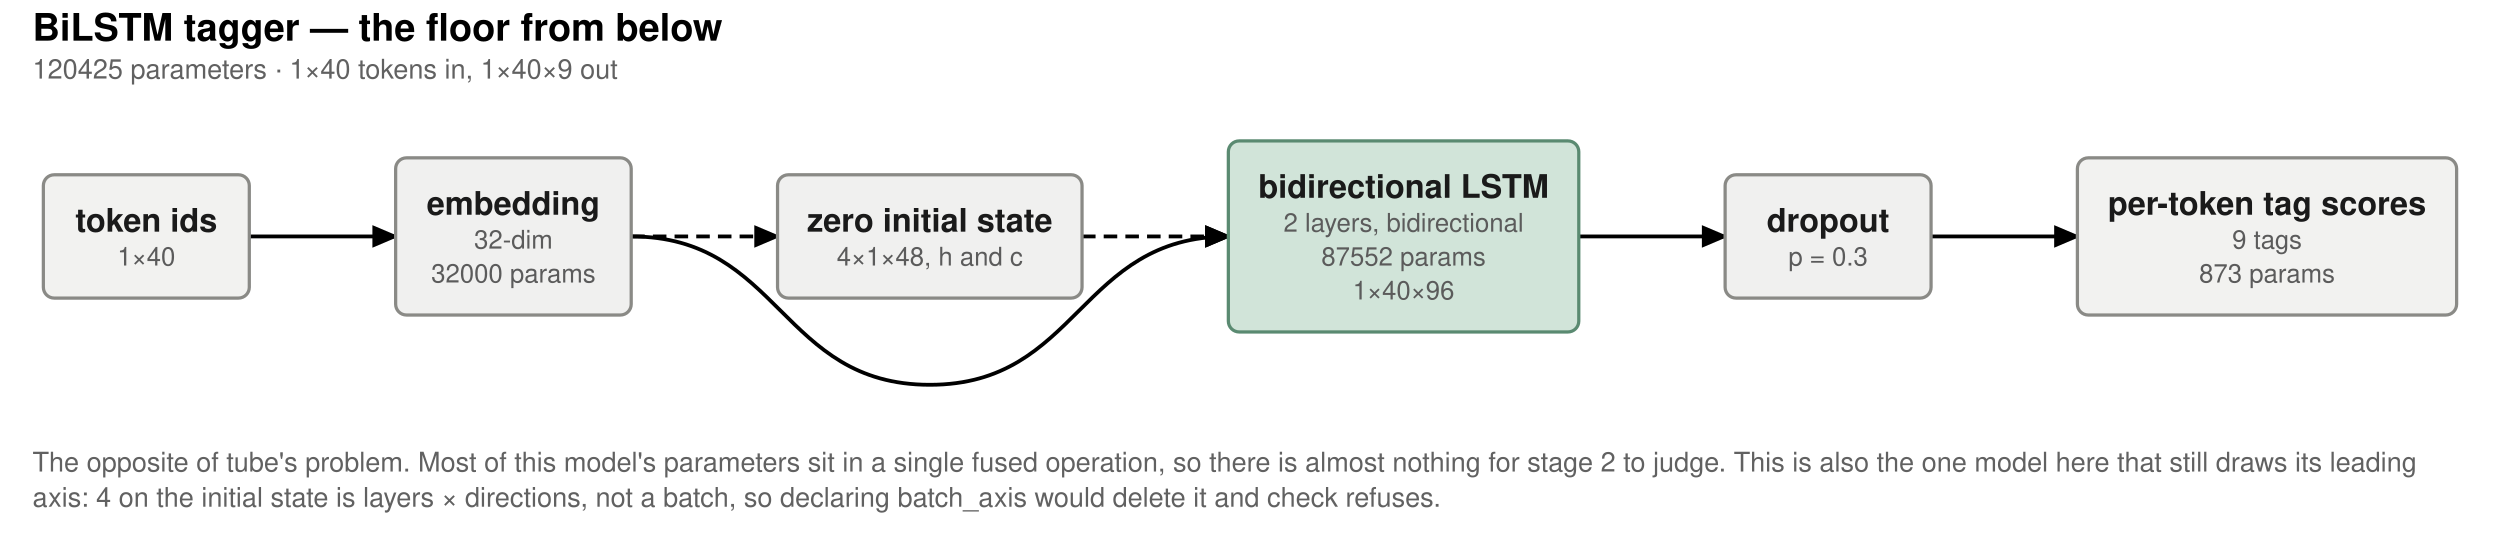
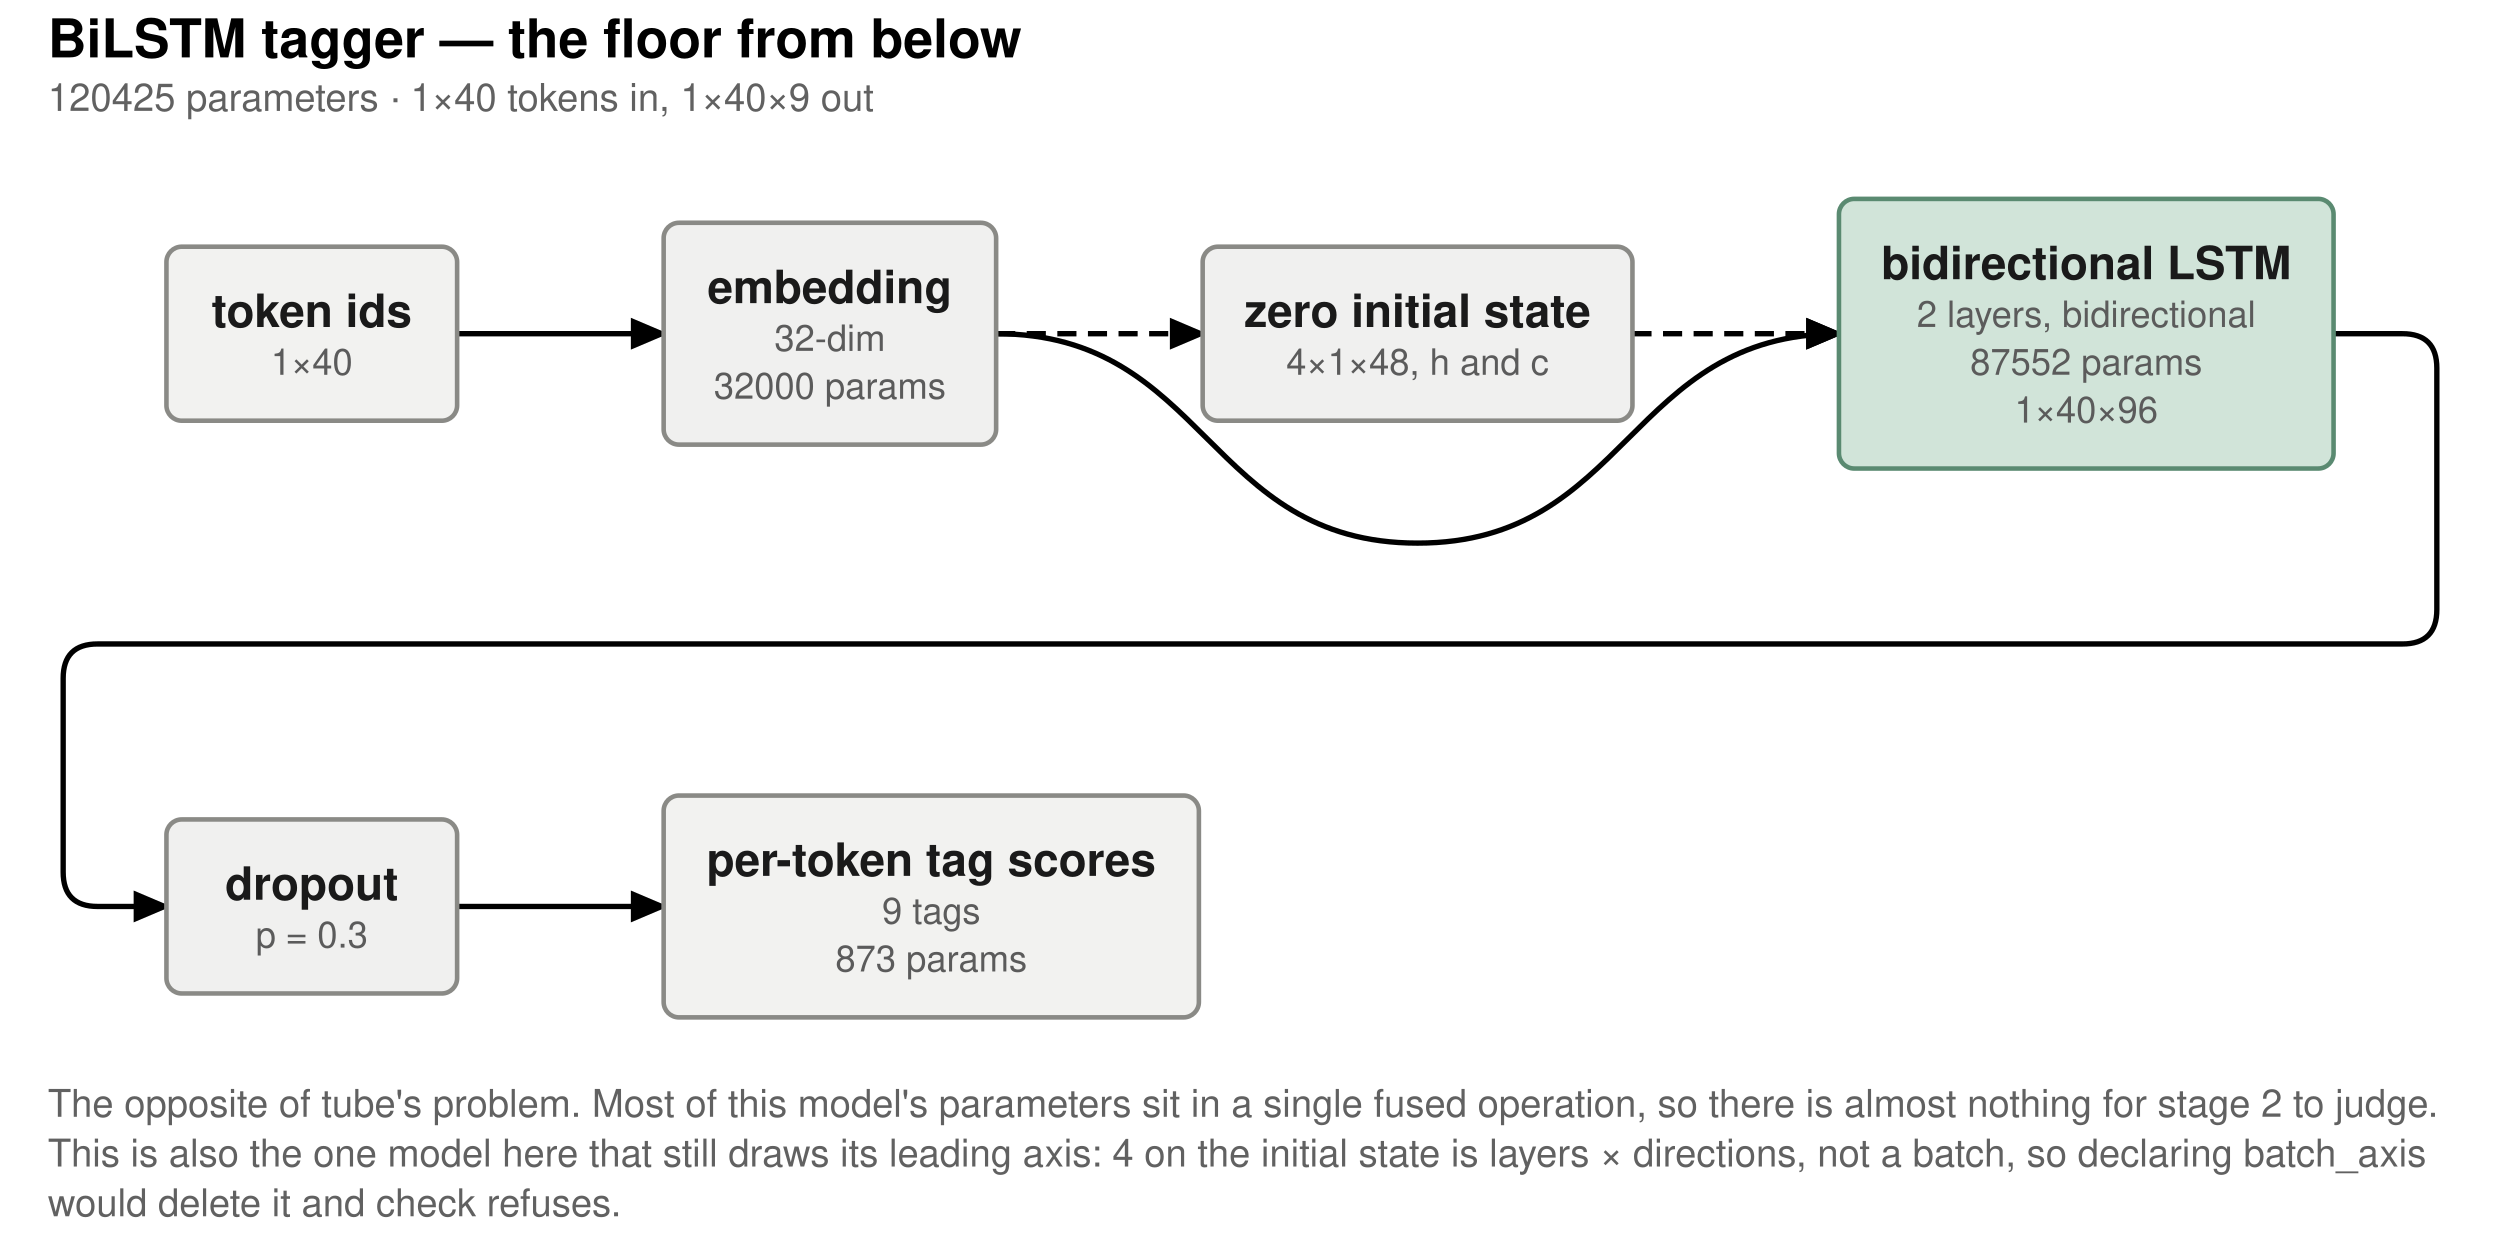
- <svg xmlns="http://www.w3.org/2000/svg" class="draughtsman" role="img" aria-label="BiLSTM tagger — the floor from below" viewBox="0 0 922.56 198" width="922.56" height="198">
+ <svg xmlns="http://www.w3.org/2000/svg" class="draughtsman" role="img" aria-label="BiLSTM tagger — the floor from below" viewBox="0 0 652.61 329" width="6in" height="3.02in">
  <defs>
    <marker id="ds-arrow" viewBox="0 0 8 8" refX="7" refY="4" markerWidth="7" markerHeight="7" orient="auto-start-reverse">
      <path d="M0 0.6 L8 4 L0 7.4 Z" style="fill:currentColor" />
    </marker>
  </defs>
  <text class="ds-title" x="12" y="15" style="font-family:Helvetica Neue, Helvetica, Arial, sans-serif;font-size:14px;font-weight:600;fill:currentColor">BiLSTM tagger — the floor from below</text>
  <text class="ds-subtitle" x="12" y="29" style="font-family:Helvetica Neue, Helvetica, Arial, sans-serif;font-size:10px;fill:currentColor;opacity:0.62">120425 parameters · 1×40 tokens in, 1×40×9 out</text>
  <g class="ds-body" transform="translate(0 36)">
-     <path class="ds-edge ds-edge-solid" data-from="tokens" data-to="embed" d="M92 51.25 C119 51.25 119 51.25 146 51.25" style="fill:none;stroke:currentColor;stroke-width:1.4" marker-end="url(#ds-arrow)" />
-     <path class="ds-edge ds-edge-dashed" data-from="embed" data-to="state" d="M232.93 51.25 C259.93 51.25 259.93 51.25 286.93 51.25" style="fill:none;stroke:currentColor;stroke-width:1.4;stroke-dasharray:5 3" marker-end="url(#ds-arrow)" />
-     <path class="ds-edge ds-edge-solid" data-from="embed" data-to="lstm" d="M232.93 51.25 C288.02 51.25 288.02 106 343.11 106 C398.2 106 398.2 51.25 453.29 51.25" style="fill:none;stroke:currentColor;stroke-width:1.4" marker-end="url(#ds-arrow)" />
-     <path class="ds-edge ds-edge-dashed" data-from="state" data-to="lstm" d="M399.29 51.25 C426.29 51.25 426.29 51.25 453.29 51.25" style="fill:none;stroke:currentColor;stroke-width:1.4;stroke-dasharray:5 3" marker-end="url(#ds-arrow)" />
-     <path class="ds-edge ds-edge-solid" data-from="lstm" data-to="drop" d="M582.61 51.25 C609.61 51.25 609.61 51.25 636.61 51.25" style="fill:none;stroke:currentColor;stroke-width:1.4" marker-end="url(#ds-arrow)" />
-     <path class="ds-edge ds-edge-solid" data-from="drop" data-to="tags" d="M712.61 51.25 C739.61 51.25 739.61 51.25 766.61 51.25" style="fill:none;stroke:currentColor;stroke-width:1.4" marker-end="url(#ds-arrow)" />
+     <path class="ds-edge ds-edge-solid" data-from="tokens" data-to="embed" d="M119 51.25 C146 51.25 146 51.25 173 51.25" style="fill:none;stroke:currentColor;stroke-width:1.4" marker-end="url(#ds-arrow)" />
+     <path class="ds-edge ds-edge-dashed" data-from="embed" data-to="state" d="M259.93 51.25 C286.93 51.25 286.93 51.25 313.93 51.25" style="fill:none;stroke:currentColor;stroke-width:1.4;stroke-dasharray:5 3" marker-end="url(#ds-arrow)" />
+     <path class="ds-edge ds-edge-solid" data-from="embed" data-to="lstm" d="M259.93 51.25 C315.02 51.25 315.02 106 370.11 106 C425.2 106 425.2 51.25 480.29 51.25" style="fill:none;stroke:currentColor;stroke-width:1.4" marker-end="url(#ds-arrow)" />
+     <path class="ds-edge ds-edge-dashed" data-from="state" data-to="lstm" d="M426.29 51.25 C453.29 51.25 453.29 51.25 480.29 51.25" style="fill:none;stroke:currentColor;stroke-width:1.4;stroke-dasharray:5 3" marker-end="url(#ds-arrow)" />
+     <path class="ds-edge ds-edge-solid" data-from="lstm" data-to="drop" d="M609.61 51.25 L627.61 51.25 Q636.61 51.25 636.61 60.25 L636.61 123.37 Q636.61 132.37 627.61 132.37 L25 132.37 Q16 132.37 16 141.37 L16 192 Q16 201 25 201 L43 201" style="fill:none;stroke:currentColor;stroke-width:1.4" marker-end="url(#ds-arrow)" />
+     <path class="ds-edge ds-edge-solid" data-from="drop" data-to="tags" d="M119 201 C146 201 146 201 173 201" style="fill:none;stroke:currentColor;stroke-width:1.4" marker-end="url(#ds-arrow)" />
    <g class="ds-stage ds-kind-input" data-stage="tokens">
-       <rect x="16" y="28.5" width="76" height="45.5" rx="4" style="fill:#f2f2f0;stroke:#8a8a86;stroke-width:1.2" />
-       <text x="54" y="49.5" text-anchor="middle" style="font-family:Helvetica Neue, Helvetica, Arial, sans-serif;font-size:12.0px;font-weight:600;fill:#1a1a1a">token ids</text>
-       <text x="54" y="62" text-anchor="middle" style="font-family:Helvetica Neue, Helvetica, Arial, sans-serif;font-size:9.5px;fill:#5b5b5b">1×40</text>
+       <rect x="43" y="28.5" width="76" height="45.5" rx="4" style="fill:#f2f2f0;stroke:#8a8a86;stroke-width:1.2" />
+       <text x="81" y="49.5" text-anchor="middle" style="font-family:Helvetica Neue, Helvetica, Arial, sans-serif;font-size:12.0px;font-weight:600;fill:#1a1a1a">token ids</text>
+       <text x="81" y="62" text-anchor="middle" style="font-family:Helvetica Neue, Helvetica, Arial, sans-serif;font-size:9.5px;fill:#5b5b5b">1×40</text>
    </g>
    <g class="ds-stage ds-kind-op" data-stage="embed">
-       <rect x="146" y="22.25" width="86.93" height="58" rx="4" style="fill:#f0f0ef;stroke:#8a8a86;stroke-width:1.2" />
-       <text x="189.46" y="43.25" text-anchor="middle" style="font-family:Helvetica Neue, Helvetica, Arial, sans-serif;font-size:12.0px;font-weight:600;fill:#1a1a1a">embedding</text>
-       <text x="189.46" y="55.75" text-anchor="middle" style="font-family:Helvetica Neue, Helvetica, Arial, sans-serif;font-size:9.5px;fill:#5b5b5b">32-dim</text>
-       <text x="189.46" y="68.25" text-anchor="middle" style="font-family:Helvetica Neue, Helvetica, Arial, sans-serif;font-size:9.5px;fill:#5b5b5b">32000 params</text>
+       <rect x="173" y="22.25" width="86.93" height="58" rx="4" style="fill:#f0f0ef;stroke:#8a8a86;stroke-width:1.2" />
+       <text x="216.46" y="43.25" text-anchor="middle" style="font-family:Helvetica Neue, Helvetica, Arial, sans-serif;font-size:12.0px;font-weight:600;fill:#1a1a1a">embedding</text>
+       <text x="216.46" y="55.75" text-anchor="middle" style="font-family:Helvetica Neue, Helvetica, Arial, sans-serif;font-size:9.5px;fill:#5b5b5b">32-dim</text>
+       <text x="216.46" y="68.25" text-anchor="middle" style="font-family:Helvetica Neue, Helvetica, Arial, sans-serif;font-size:9.5px;fill:#5b5b5b">32000 params</text>
    </g>
    <g class="ds-stage ds-kind-op" data-stage="state">
-       <rect x="286.93" y="28.5" width="112.37" height="45.5" rx="4" style="fill:#f0f0ef;stroke:#8a8a86;stroke-width:1.2" />
-       <text x="343.11" y="49.5" text-anchor="middle" style="font-family:Helvetica Neue, Helvetica, Arial, sans-serif;font-size:12.0px;font-weight:600;fill:#1a1a1a">zero initial state</text>
-       <text x="343.11" y="62" text-anchor="middle" style="font-family:Helvetica Neue, Helvetica, Arial, sans-serif;font-size:9.5px;fill:#5b5b5b">4×1×48, h and c</text>
+       <rect x="313.93" y="28.5" width="112.37" height="45.5" rx="4" style="fill:#f0f0ef;stroke:#8a8a86;stroke-width:1.2" />
+       <text x="370.11" y="49.5" text-anchor="middle" style="font-family:Helvetica Neue, Helvetica, Arial, sans-serif;font-size:12.0px;font-weight:600;fill:#1a1a1a">zero initial state</text>
+       <text x="370.11" y="62" text-anchor="middle" style="font-family:Helvetica Neue, Helvetica, Arial, sans-serif;font-size:9.5px;fill:#5b5b5b">4×1×48, h and c</text>
    </g>
    <g class="ds-stage ds-kind-stack" data-stage="lstm">
-       <rect x="453.29" y="16" width="129.32" height="70.5" rx="4" style="fill:#d1e4d9;stroke:#5a8a71;stroke-width:1.2" />
-       <text x="517.95" y="37" text-anchor="middle" style="font-family:Helvetica Neue, Helvetica, Arial, sans-serif;font-size:12.0px;font-weight:600;fill:#1a1a1a">bidirectional LSTM</text>
-       <text x="517.95" y="49.5" text-anchor="middle" style="font-family:Helvetica Neue, Helvetica, Arial, sans-serif;font-size:9.5px;fill:#5b5b5b">2 layers, bidirectional</text>
-       <text x="517.95" y="62" text-anchor="middle" style="font-family:Helvetica Neue, Helvetica, Arial, sans-serif;font-size:9.5px;fill:#5b5b5b">87552 params</text>
-       <text x="517.95" y="74.5" text-anchor="middle" style="font-family:Helvetica Neue, Helvetica, Arial, sans-serif;font-size:9.5px;fill:#5b5b5b">1×40×96</text>
+       <rect x="480.29" y="16" width="129.32" height="70.5" rx="4" style="fill:#d1e4d9;stroke:#5a8a71;stroke-width:1.2" />
+       <text x="544.95" y="37" text-anchor="middle" style="font-family:Helvetica Neue, Helvetica, Arial, sans-serif;font-size:12.0px;font-weight:600;fill:#1a1a1a">bidirectional LSTM</text>
+       <text x="544.95" y="49.5" text-anchor="middle" style="font-family:Helvetica Neue, Helvetica, Arial, sans-serif;font-size:9.5px;fill:#5b5b5b">2 layers, bidirectional</text>
+       <text x="544.95" y="62" text-anchor="middle" style="font-family:Helvetica Neue, Helvetica, Arial, sans-serif;font-size:9.5px;fill:#5b5b5b">87552 params</text>
+       <text x="544.95" y="74.5" text-anchor="middle" style="font-family:Helvetica Neue, Helvetica, Arial, sans-serif;font-size:9.5px;fill:#5b5b5b">1×40×96</text>
    </g>
    <g class="ds-stage ds-kind-op" data-stage="drop">
-       <rect x="636.61" y="28.5" width="76" height="45.5" rx="4" style="fill:#f0f0ef;stroke:#8a8a86;stroke-width:1.2" />
-       <text x="674.61" y="49.5" text-anchor="middle" style="font-family:Helvetica Neue, Helvetica, Arial, sans-serif;font-size:12.0px;font-weight:600;fill:#1a1a1a">dropout</text>
-       <text x="674.61" y="62" text-anchor="middle" style="font-family:Helvetica Neue, Helvetica, Arial, sans-serif;font-size:9.5px;fill:#5b5b5b">p = 0.3</text>
+       <rect x="43" y="178.25" width="76" height="45.5" rx="4" style="fill:#f0f0ef;stroke:#8a8a86;stroke-width:1.2" />
+       <text x="81" y="199.25" text-anchor="middle" style="font-family:Helvetica Neue, Helvetica, Arial, sans-serif;font-size:12.0px;font-weight:600;fill:#1a1a1a">dropout</text>
+       <text x="81" y="211.75" text-anchor="middle" style="font-family:Helvetica Neue, Helvetica, Arial, sans-serif;font-size:9.5px;fill:#5b5b5b">p = 0.3</text>
    </g>
    <g class="ds-stage ds-kind-output" data-stage="tags">
-       <rect x="766.61" y="22.25" width="139.94" height="58" rx="4" style="fill:#f2f2f0;stroke:#8a8a86;stroke-width:1.2" />
-       <text x="836.59" y="43.25" text-anchor="middle" style="font-family:Helvetica Neue, Helvetica, Arial, sans-serif;font-size:12.0px;font-weight:600;fill:#1a1a1a">per-token tag scores</text>
-       <text x="836.59" y="55.75" text-anchor="middle" style="font-family:Helvetica Neue, Helvetica, Arial, sans-serif;font-size:9.5px;fill:#5b5b5b">9 tags</text>
-       <text x="836.59" y="68.25" text-anchor="middle" style="font-family:Helvetica Neue, Helvetica, Arial, sans-serif;font-size:9.5px;fill:#5b5b5b">873 params</text>
+       <rect x="173" y="172" width="139.94" height="58" rx="4" style="fill:#f2f2f0;stroke:#8a8a86;stroke-width:1.2" />
+       <text x="242.97" y="193" text-anchor="middle" style="font-family:Helvetica Neue, Helvetica, Arial, sans-serif;font-size:12.0px;font-weight:600;fill:#1a1a1a">per-token tag scores</text>
+       <text x="242.97" y="205.5" text-anchor="middle" style="font-family:Helvetica Neue, Helvetica, Arial, sans-serif;font-size:9.5px;fill:#5b5b5b">9 tags</text>
+       <text x="242.97" y="218" text-anchor="middle" style="font-family:Helvetica Neue, Helvetica, Arial, sans-serif;font-size:9.5px;fill:#5b5b5b">873 params</text>
    </g>
  </g>
-   <text class="ds-caption" x="12" y="174" style="font-family:Helvetica Neue, Helvetica, Arial, sans-serif;font-size:10.0px;fill:currentColor;opacity:0.62">The opposite of tube's problem. Most of this model's parameters sit in a single fused operation, so there is almost nothing for stage 2 to judge. This is also the one model here that still draws its leading</text>
-   <text class="ds-caption" x="12" y="187" style="font-family:Helvetica Neue, Helvetica, Arial, sans-serif;font-size:10.0px;fill:currentColor;opacity:0.62">axis: 4 on the initial state is layers × directions, not a batch, so declaring batch_axis would delete it and check refuses.</text>
+   <text class="ds-caption" x="12" y="292" style="font-family:Helvetica Neue, Helvetica, Arial, sans-serif;font-size:10.0px;fill:currentColor;opacity:0.62">The opposite of tube's problem. Most of this model's parameters sit in a single fused operation, so there is almost nothing for stage 2 to judge.</text>
+   <text class="ds-caption" x="12" y="305" style="font-family:Helvetica Neue, Helvetica, Arial, sans-serif;font-size:10.0px;fill:currentColor;opacity:0.62">This is also the one model here that still draws its leading axis: 4 on the initial state is layers × directions, not a batch, so declaring batch_axis</text>
+   <text class="ds-caption" x="12" y="318" style="font-family:Helvetica Neue, Helvetica, Arial, sans-serif;font-size:10.0px;fill:currentColor;opacity:0.62">would delete it and check refuses.</text>
</svg>
